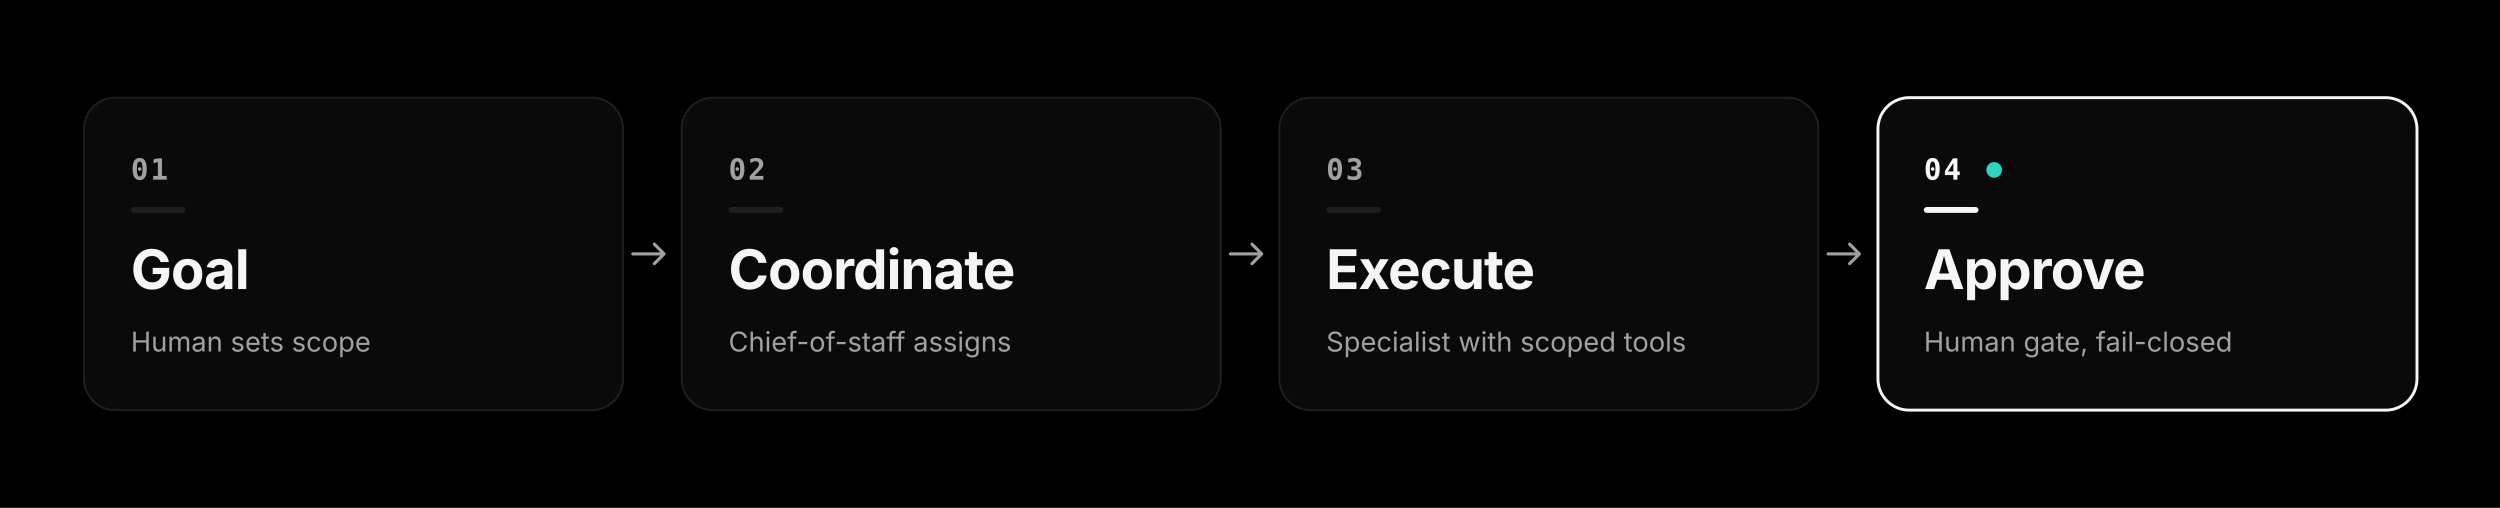
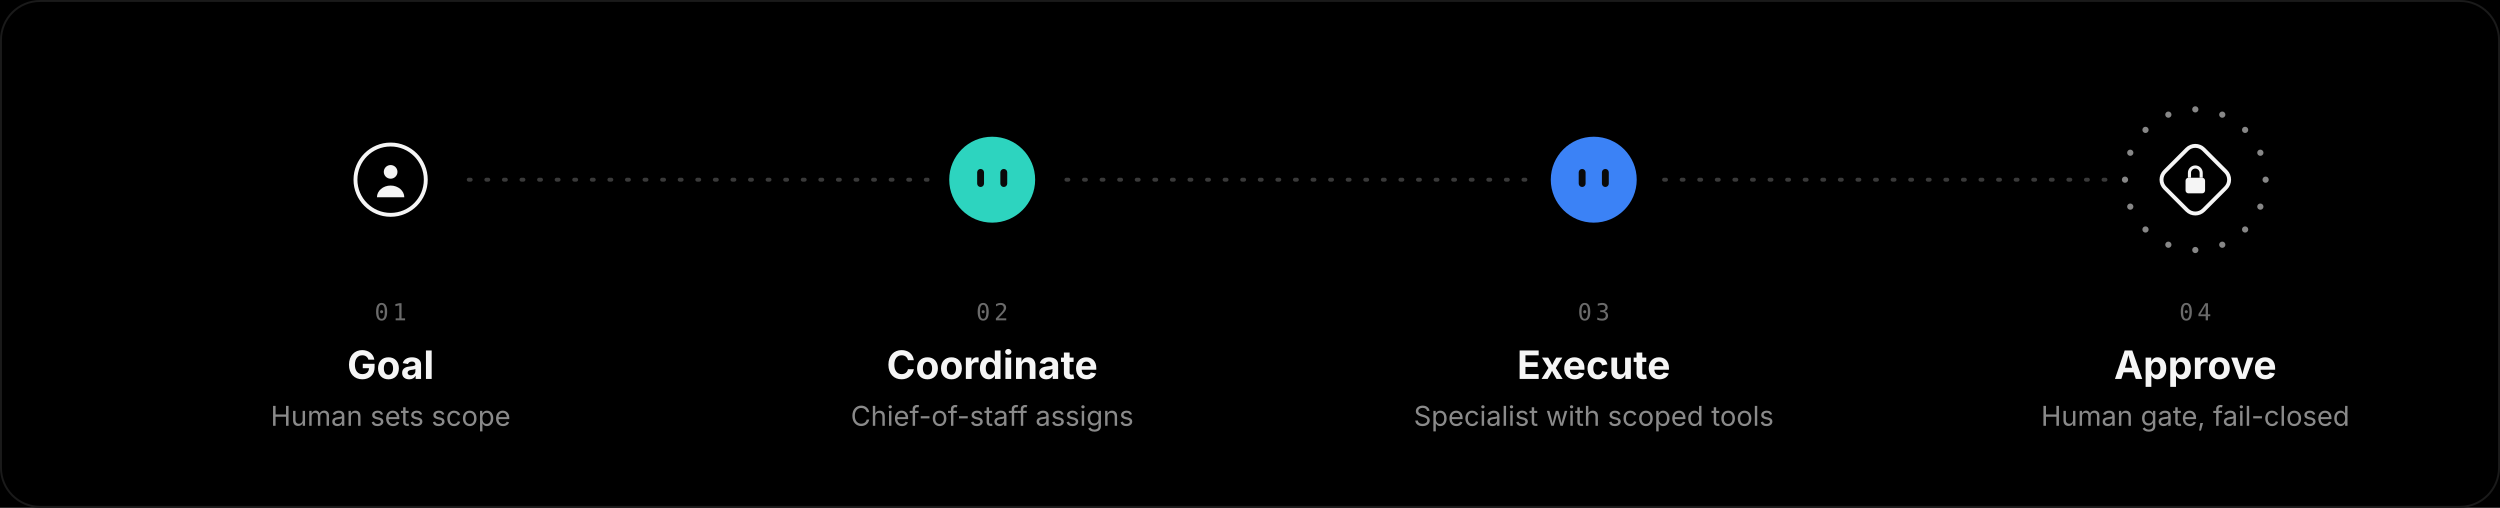
- <svg xmlns="http://www.w3.org/2000/svg" viewBox="0 0 1280 260" width="1280" height="260" role="img" aria-label="Flow: Goal, Coordinate, Execute, Approve">
+ <svg xmlns="http://www.w3.org/2000/svg" viewBox="0 0 1280 260" width="1280" height="260" role="img" aria-label="Flow: goal, coordinate, execute, approve">
  <rect width="1280" height="260" fill="#000000" />
-   <rect x="43" y="50" width="276" height="160" rx="16" fill="#0A0A0A" stroke="#1F1F1F" stroke-width="1" />
-   <text x="67" y="92" font-family="ui-monospace, SFMono-Regular, Menlo, monospace" font-size="15" font-weight="700" fill="#A1A1A1" letter-spacing="1">01</text>
-   <rect x="67" y="106" width="28" height="3" rx="1.5" fill="#1F1F1F" />
-   <text x="67" y="148" font-family="Inter, -apple-system, 'Segoe UI', Helvetica, Arial, sans-serif" font-size="28" font-weight="700" fill="#F5F5F5" letter-spacing="-0.5">Goal</text>
-   <text x="67" y="180" font-family="Inter, -apple-system, 'Segoe UI', Helvetica, Arial, sans-serif" font-size="14" fill="#A1A1A1">Human sets scope</text>
-   <path d="M324 130H340M335 125L340 130L335 135" fill="none" stroke="#A1A1A1" stroke-width="1.6" stroke-linecap="round" stroke-linejoin="round" />
-   <rect x="349" y="50" width="276" height="160" rx="16" fill="#0A0A0A" stroke="#1F1F1F" stroke-width="1" />
-   <text x="373" y="92" font-family="ui-monospace, SFMono-Regular, Menlo, monospace" font-size="15" font-weight="700" fill="#A1A1A1" letter-spacing="1">02</text>
-   <rect x="373" y="106" width="28" height="3" rx="1.5" fill="#1F1F1F" />
-   <text x="373" y="148" font-family="Inter, -apple-system, 'Segoe UI', Helvetica, Arial, sans-serif" font-size="28" font-weight="700" fill="#F5F5F5" letter-spacing="-0.5">Coordinate</text>
-   <text x="373" y="180" font-family="Inter, -apple-system, 'Segoe UI', Helvetica, Arial, sans-serif" font-size="14" fill="#A1A1A1">Chief-of-staff assigns</text>
-   <path d="M630 130H646M641 125L646 130L641 135" fill="none" stroke="#A1A1A1" stroke-width="1.6" stroke-linecap="round" stroke-linejoin="round" />
-   <rect x="655" y="50" width="276" height="160" rx="16" fill="#0A0A0A" stroke="#1F1F1F" stroke-width="1" />
-   <text x="679" y="92" font-family="ui-monospace, SFMono-Regular, Menlo, monospace" font-size="15" font-weight="700" fill="#A1A1A1" letter-spacing="1">03</text>
-   <rect x="679" y="106" width="28" height="3" rx="1.5" fill="#1F1F1F" />
-   <text x="679" y="148" font-family="Inter, -apple-system, 'Segoe UI', Helvetica, Arial, sans-serif" font-size="28" font-weight="700" fill="#F5F5F5" letter-spacing="-0.5">Execute</text>
-   <text x="679" y="180" font-family="Inter, -apple-system, 'Segoe UI', Helvetica, Arial, sans-serif" font-size="14" fill="#A1A1A1">Specialist with scoped tools</text>
-   <path d="M936 130H952M947 125L952 130L947 135" fill="none" stroke="#A1A1A1" stroke-width="1.6" stroke-linecap="round" stroke-linejoin="round" />
-   <rect x="961.5" y="50" width="276" height="160" rx="16" fill="#0A0A0A" stroke="#F5F5F5" stroke-width="1.5" />
-   <text x="985" y="92" font-family="ui-monospace, SFMono-Regular, Menlo, monospace" font-size="15" font-weight="700" fill="#F5F5F5" letter-spacing="1">04</text>
-   <circle cx="1021" cy="87" r="4" fill="#2DD4BF" />
-   <rect x="985" y="106" width="28" height="3" rx="1.5" fill="#F5F5F5" />
-   <text x="985" y="148" font-family="Inter, -apple-system, 'Segoe UI', Helvetica, Arial, sans-serif" font-size="28" font-weight="700" fill="#F5F5F5" letter-spacing="-0.5">Approve</text>
-   <text x="985" y="180" font-family="Inter, -apple-system, 'Segoe UI', Helvetica, Arial, sans-serif" font-size="14" fill="#A1A1A1">Human gate, fail-closed</text>
+   <rect x="0.5" y="0.5" width="1279" height="259" rx="20" fill="none" stroke="#1A1A1A" />
+   <line x1="240" y1="92" x2="1084" y2="92" stroke="#3A3A3A" stroke-width="2" stroke-linecap="round" stroke-dasharray="1 8" />
+   <rect x="170" y="62" width="60" height="60" fill="#000000" />
+   <circle cx="200" cy="92" r="18" fill="none" stroke="#F5F5F5" stroke-width="2" />
+   <circle cx="200" cy="88" r="3.5" fill="#F5F5F5" />
+   <path d="M193 101a7 6 0 0 1 14 0z" fill="#F5F5F5" />
+   <circle cx="508" cy="92" r="32" fill="#000000" />
+   <g>
+     <circle cx="508" cy="92" r="22" fill="#2DD4BF" />
+     <rect x="500.30" y="86.50" width="3.52" height="9.24" rx="1.76" fill="#0A0A0A" />
+     <rect x="512.18" y="86.50" width="3.52" height="9.24" rx="1.76" fill="#0A0A0A" />
+   </g>
+   <circle cx="816" cy="92" r="32" fill="#000000" />
+   <g>
+     <circle cx="816" cy="92" r="22" fill="#3B82F6" />
+     <rect x="808.30" y="86.50" width="3.52" height="9.24" rx="1.76" fill="#0A0A0A" />
+     <rect x="820.18" y="86.50" width="3.52" height="9.24" rx="1.76" fill="#0A0A0A" />
+   </g>
+   <circle cx="1160.0" cy="92.0" r="1.6" fill="#F5F5F5" opacity=".55" />
+   <circle cx="1157.3" cy="105.8" r="1.6" fill="#F5F5F5" opacity=".55" />
+   <circle cx="1149.5" cy="117.5" r="1.6" fill="#F5F5F5" opacity=".55" />
+   <circle cx="1137.8" cy="125.3" r="1.6" fill="#F5F5F5" opacity=".55" />
+   <circle cx="1124.0" cy="128.0" r="1.6" fill="#F5F5F5" opacity=".55" />
+   <circle cx="1110.2" cy="125.3" r="1.6" fill="#F5F5F5" opacity=".55" />
+   <circle cx="1098.5" cy="117.5" r="1.6" fill="#F5F5F5" opacity=".55" />
+   <circle cx="1090.7" cy="105.8" r="1.6" fill="#F5F5F5" opacity=".55" />
+   <circle cx="1088.0" cy="92.0" r="1.6" fill="#F5F5F5" opacity=".55" />
+   <circle cx="1090.7" cy="78.2" r="1.6" fill="#F5F5F5" opacity=".55" />
+   <circle cx="1098.5" cy="66.5" r="1.6" fill="#F5F5F5" opacity=".55" />
+   <circle cx="1110.2" cy="58.7" r="1.6" fill="#F5F5F5" opacity=".55" />
+   <circle cx="1124.0" cy="56.0" r="1.6" fill="#F5F5F5" opacity=".55" />
+   <circle cx="1137.8" cy="58.7" r="1.6" fill="#F5F5F5" opacity=".55" />
+   <circle cx="1149.5" cy="66.5" r="1.6" fill="#F5F5F5" opacity=".55" />
+   <circle cx="1157.3" cy="78.2" r="1.6" fill="#F5F5F5" opacity=".55" />
+   <rect x="1097" y="65" width="54" height="54" fill="#000000" rx="0" opacity="0" />
+   <rect x="1110" y="78" width="28" height="28" rx="6" transform="rotate(45 1124 92)" fill="#000000" stroke="#F5F5F5" stroke-width="2" />
+   <rect x="1119" y="91" width="10" height="8" rx="1.5" fill="#F5F5F5" />
+   <path d="M1121 91v-2.5a3 3 0 0 1 6 0v2.5" fill="none" stroke="#F5F5F5" stroke-width="1.6" />
+   <text x="200" y="164" text-anchor="middle" font-family="ui-monospace,SFMono-Regular,Menlo,monospace" font-size="12" letter-spacing="2" fill="#6B6B6B">01</text>
+   <text x="200" y="194" text-anchor="middle" font-family="Inter,-apple-system,'Segoe UI',Helvetica,Arial,sans-serif" font-size="20" font-weight="700" fill="#F5F5F5">Goal</text>
+   <text x="200" y="218" text-anchor="middle" font-family="Inter,-apple-system,'Segoe UI',Helvetica,Arial,sans-serif" font-size="14" fill="#8A8A8A">Human sets scope</text>
+   <text x="508" y="164" text-anchor="middle" font-family="ui-monospace,SFMono-Regular,Menlo,monospace" font-size="12" letter-spacing="2" fill="#6B6B6B">02</text>
+   <text x="508" y="194" text-anchor="middle" font-family="Inter,-apple-system,'Segoe UI',Helvetica,Arial,sans-serif" font-size="20" font-weight="700" fill="#F5F5F5">Coordinate</text>
+   <text x="508" y="218" text-anchor="middle" font-family="Inter,-apple-system,'Segoe UI',Helvetica,Arial,sans-serif" font-size="14" fill="#8A8A8A">Chief-of-staff assigns</text>
+   <text x="816" y="164" text-anchor="middle" font-family="ui-monospace,SFMono-Regular,Menlo,monospace" font-size="12" letter-spacing="2" fill="#6B6B6B">03</text>
+   <text x="816" y="194" text-anchor="middle" font-family="Inter,-apple-system,'Segoe UI',Helvetica,Arial,sans-serif" font-size="20" font-weight="700" fill="#F5F5F5">Execute</text>
+   <text x="816" y="218" text-anchor="middle" font-family="Inter,-apple-system,'Segoe UI',Helvetica,Arial,sans-serif" font-size="14" fill="#8A8A8A">Specialist with scoped tools</text>
+   <text x="1124" y="164" text-anchor="middle" font-family="ui-monospace,SFMono-Regular,Menlo,monospace" font-size="12" letter-spacing="2" fill="#6B6B6B">04</text>
+   <text x="1124" y="194" text-anchor="middle" font-family="Inter,-apple-system,'Segoe UI',Helvetica,Arial,sans-serif" font-size="20" font-weight="700" fill="#F5F5F5">Approve</text>
+   <text x="1124" y="218" text-anchor="middle" font-family="Inter,-apple-system,'Segoe UI',Helvetica,Arial,sans-serif" font-size="14" fill="#8A8A8A">Human gate, fail-closed</text>
</svg>
